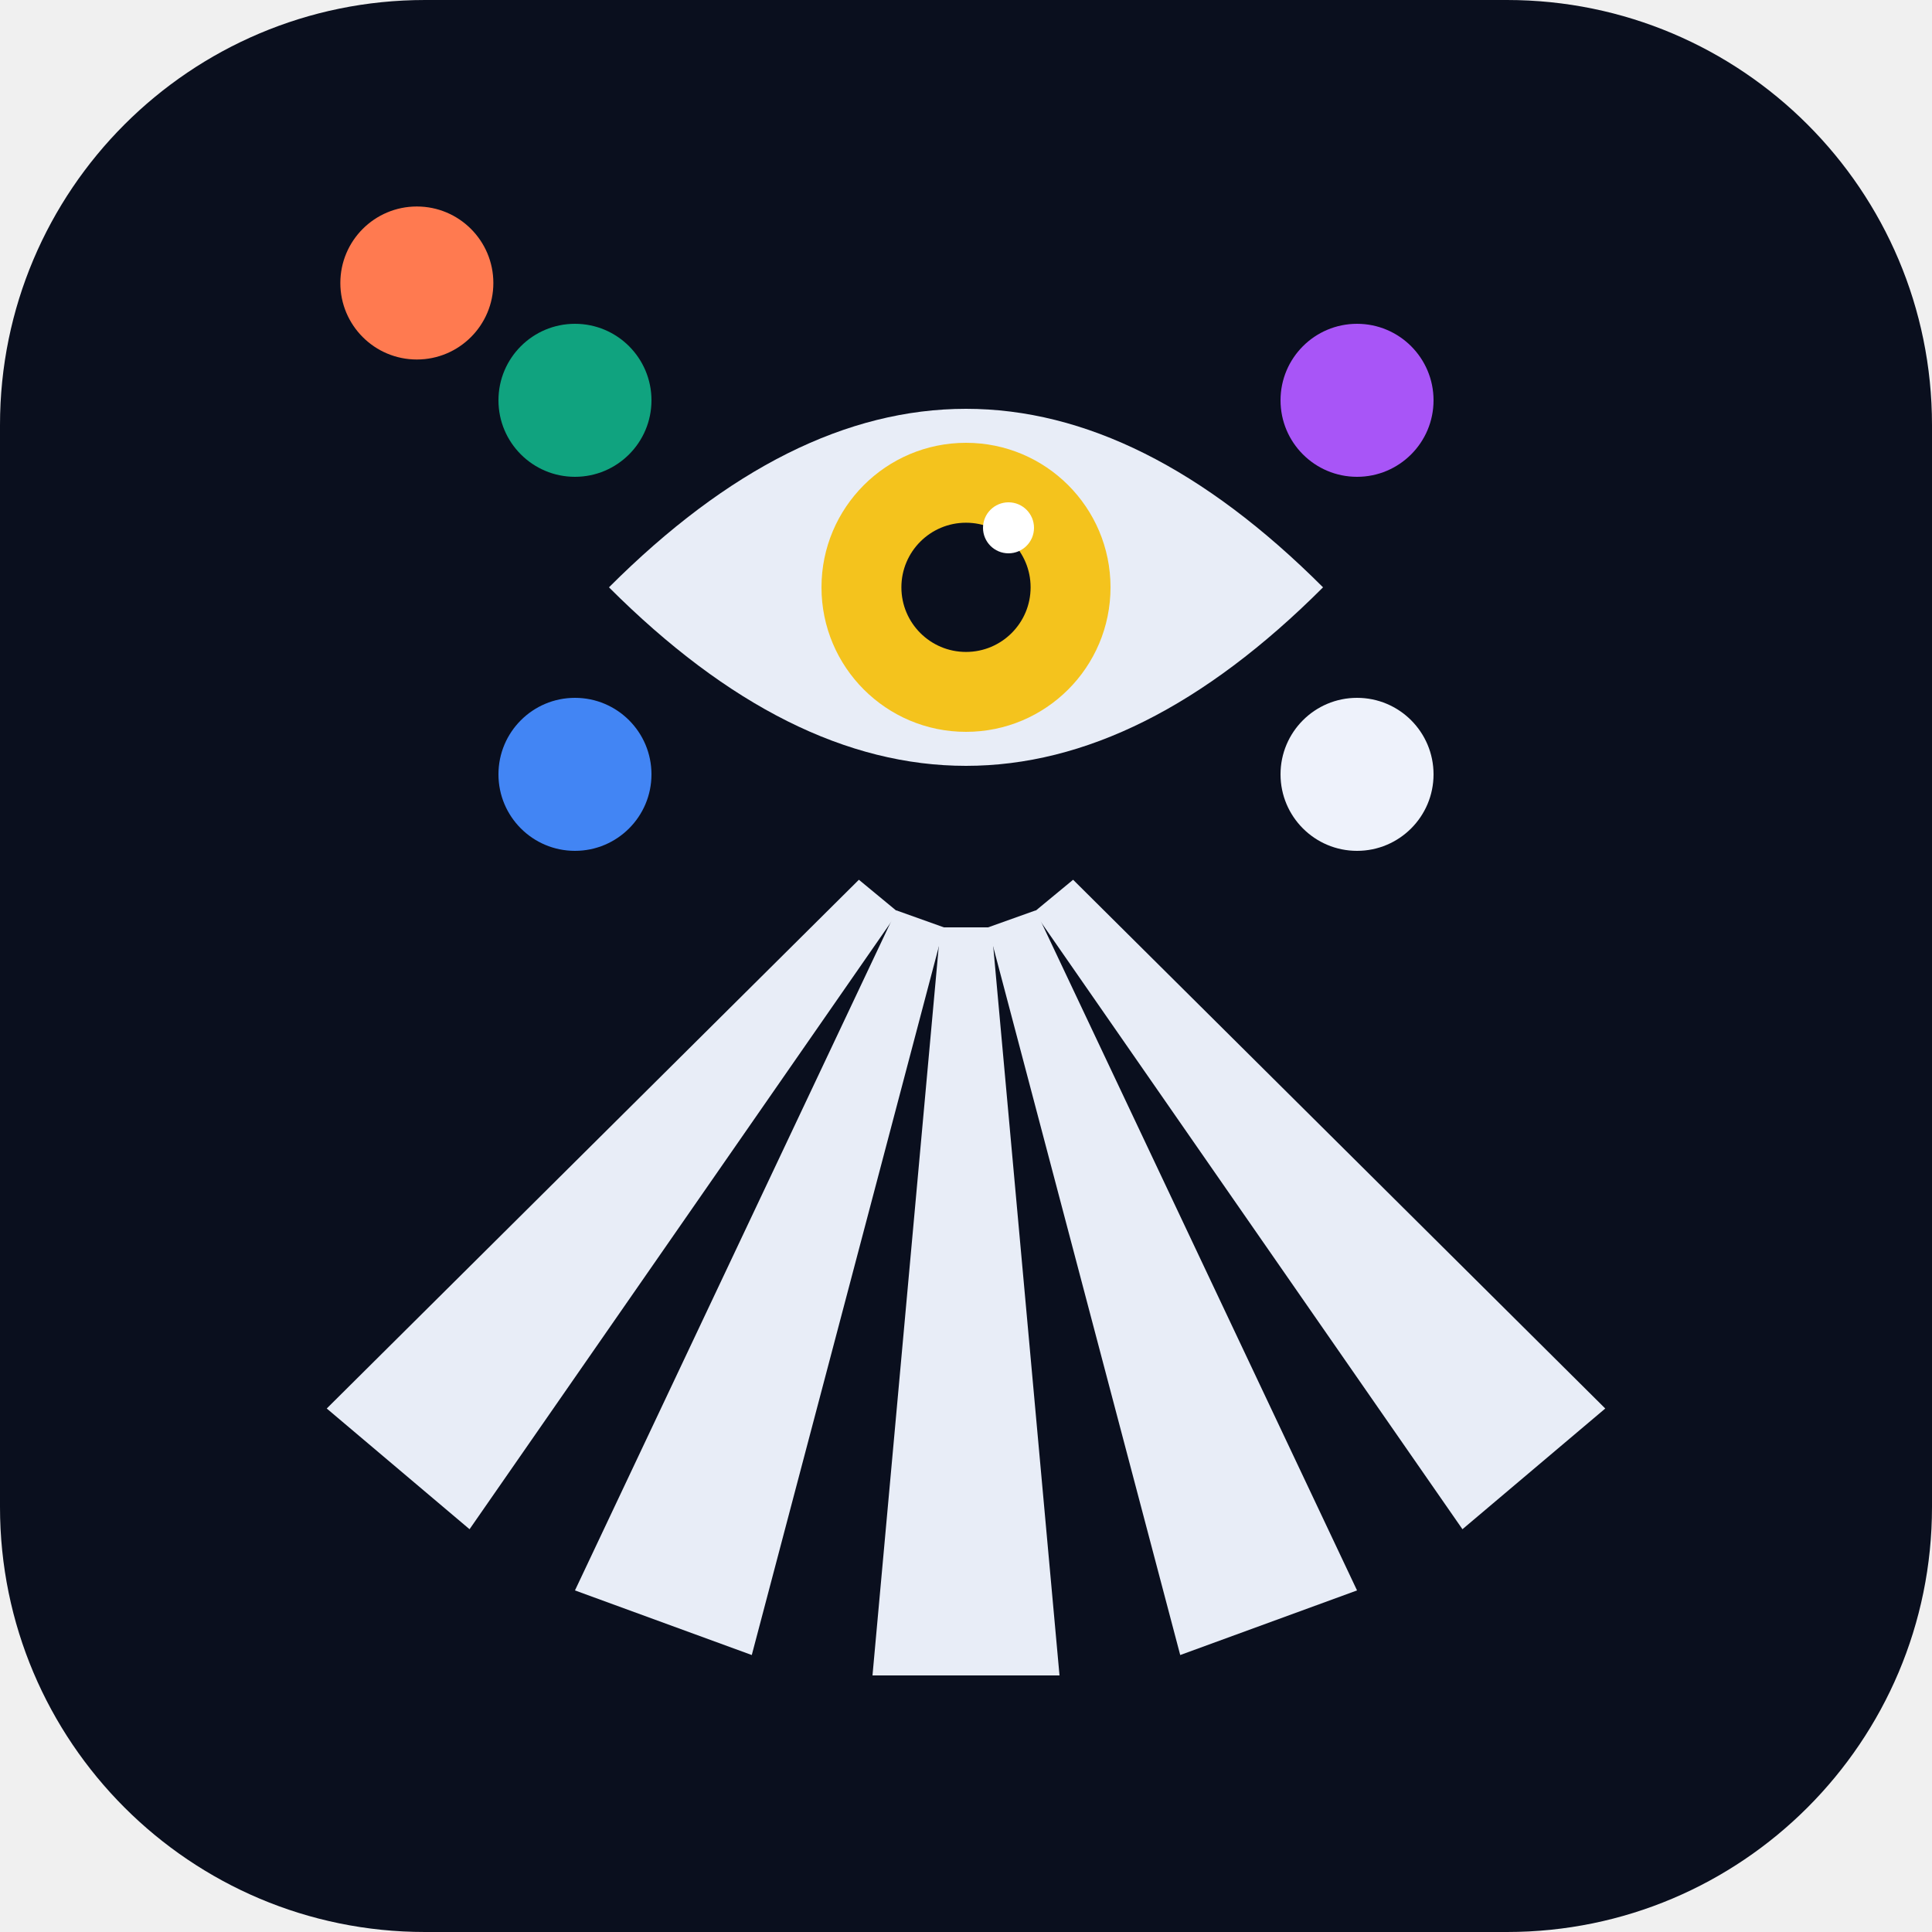
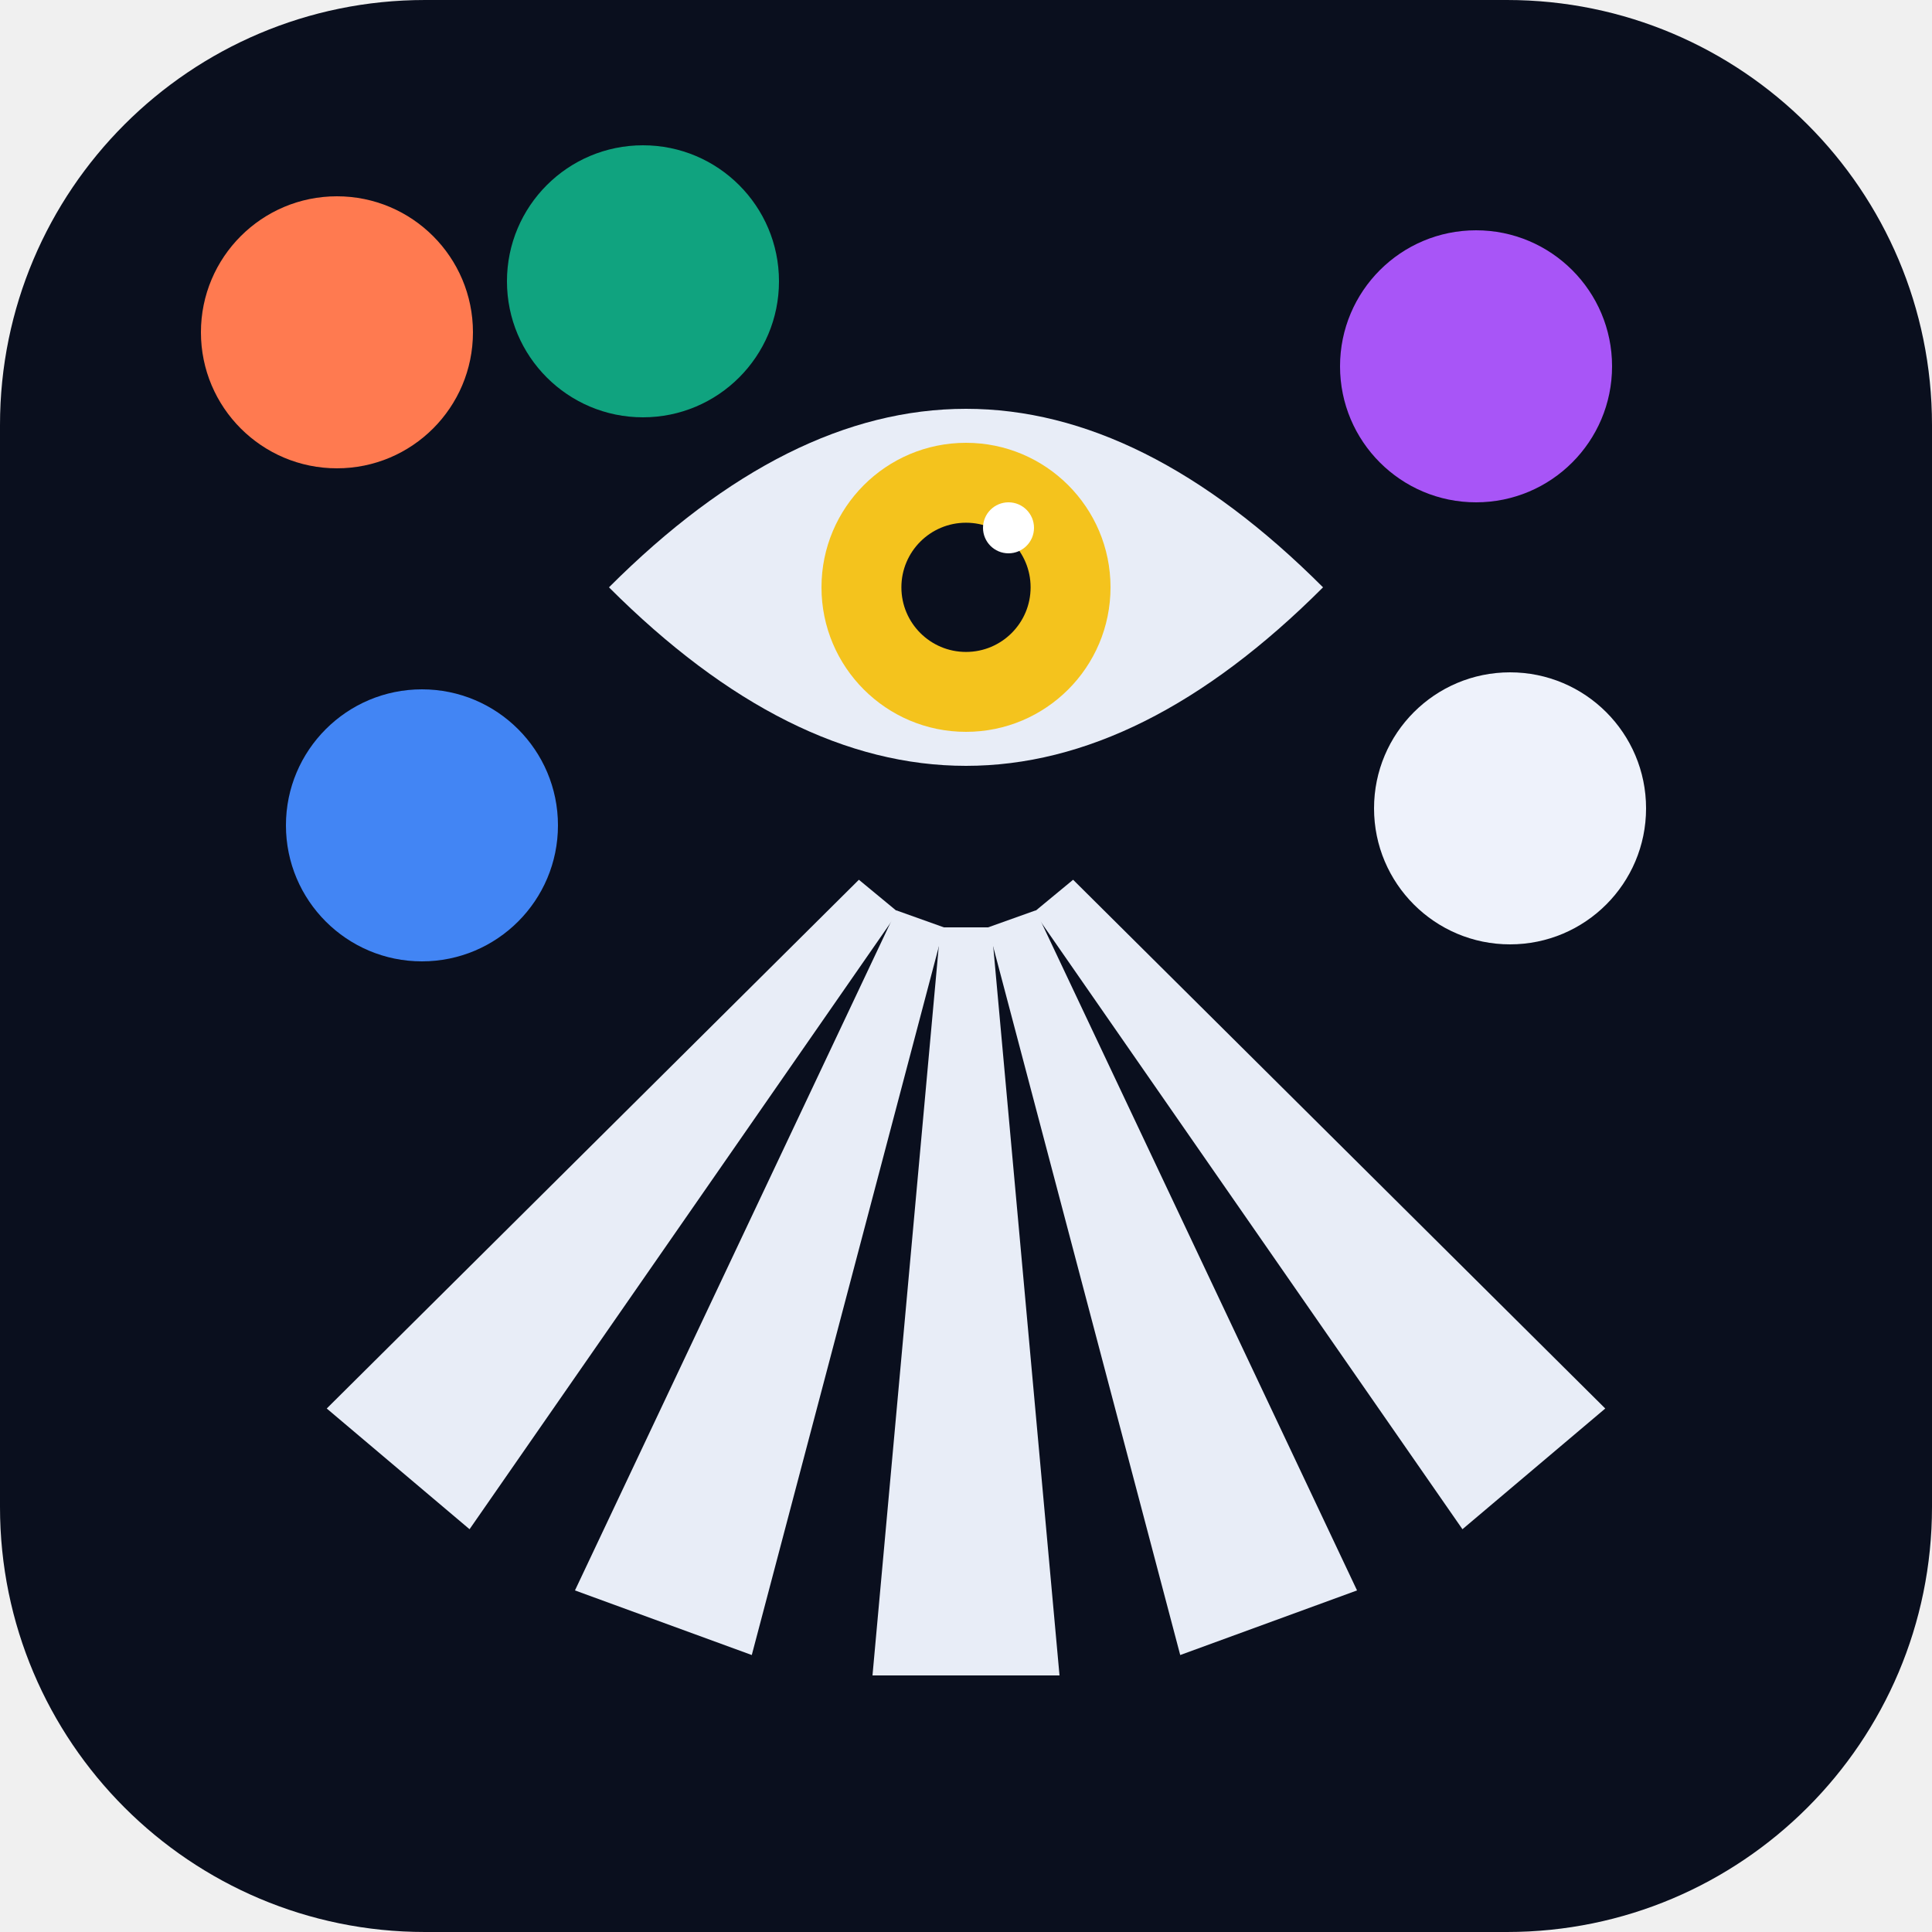
<svg xmlns="http://www.w3.org/2000/svg" viewBox="0 0 100 100">
  <rect width="100" height="100" rx="22" fill="#0a0f1e" />
  <g transform="translate(6 4) scale(.88)">
-     <circle cx="27" cy="41" r="4.5" fill="#4285f4" />
-     <circle cx="17.7" cy="12.1" r="4.5" fill="#ff7a50" />
-     <circle cx="27" cy="19" r="4.5" fill="#10a37f" />
-     <circle cx="73" cy="19" r="4.5" fill="#a855f7" />
-     <circle cx="73" cy="41" r="4.5" fill="#eef2fb" />
+     <circle cx="18" cy="44" r="8" fill="#4285f4" />
+     <circle cx="13" cy="15" r="8" fill="#ff7a50" />
+     <circle cx="31" cy="12" r="8" fill="#10a37f" />
+     <circle cx="80" cy="17" r="8" fill="#a855f7" />
+     <circle cx="82" cy="43" r="8" fill="#eef2fb" />
    <path d="M29 30 Q50 9 71 30 Q50 51 29 30 Z" fill="#e8edf7" />
    <circle cx="50" cy="30" r="8.5" fill="#f4c31d" />
    <circle cx="50" cy="30" r="3.8" fill="#0a0f1e" />
    <circle cx="52.5" cy="26.5" r="1.5" fill="#fff" />
    <g fill="#e8edf7">
      <path d="M51.5 50 L55.5 94 L44.5 94 L48.5 50 Z" />
      <path d="M54.1 49 L73 89 L62.6 92.8 L51.3 50 Z" />
      <path d="M56.3 47.2 L87.6 78.3 L79.2 85.4 L54 49.1 Z" />
      <path d="M45.9 49 L27 89 L37.4 92.8 L48.7 50 Z" />
      <path d="M43.7 47.2 L12.4 78.3 L20.8 85.4 L46 49.1 Z" />
    </g>
  </g>
</svg>
